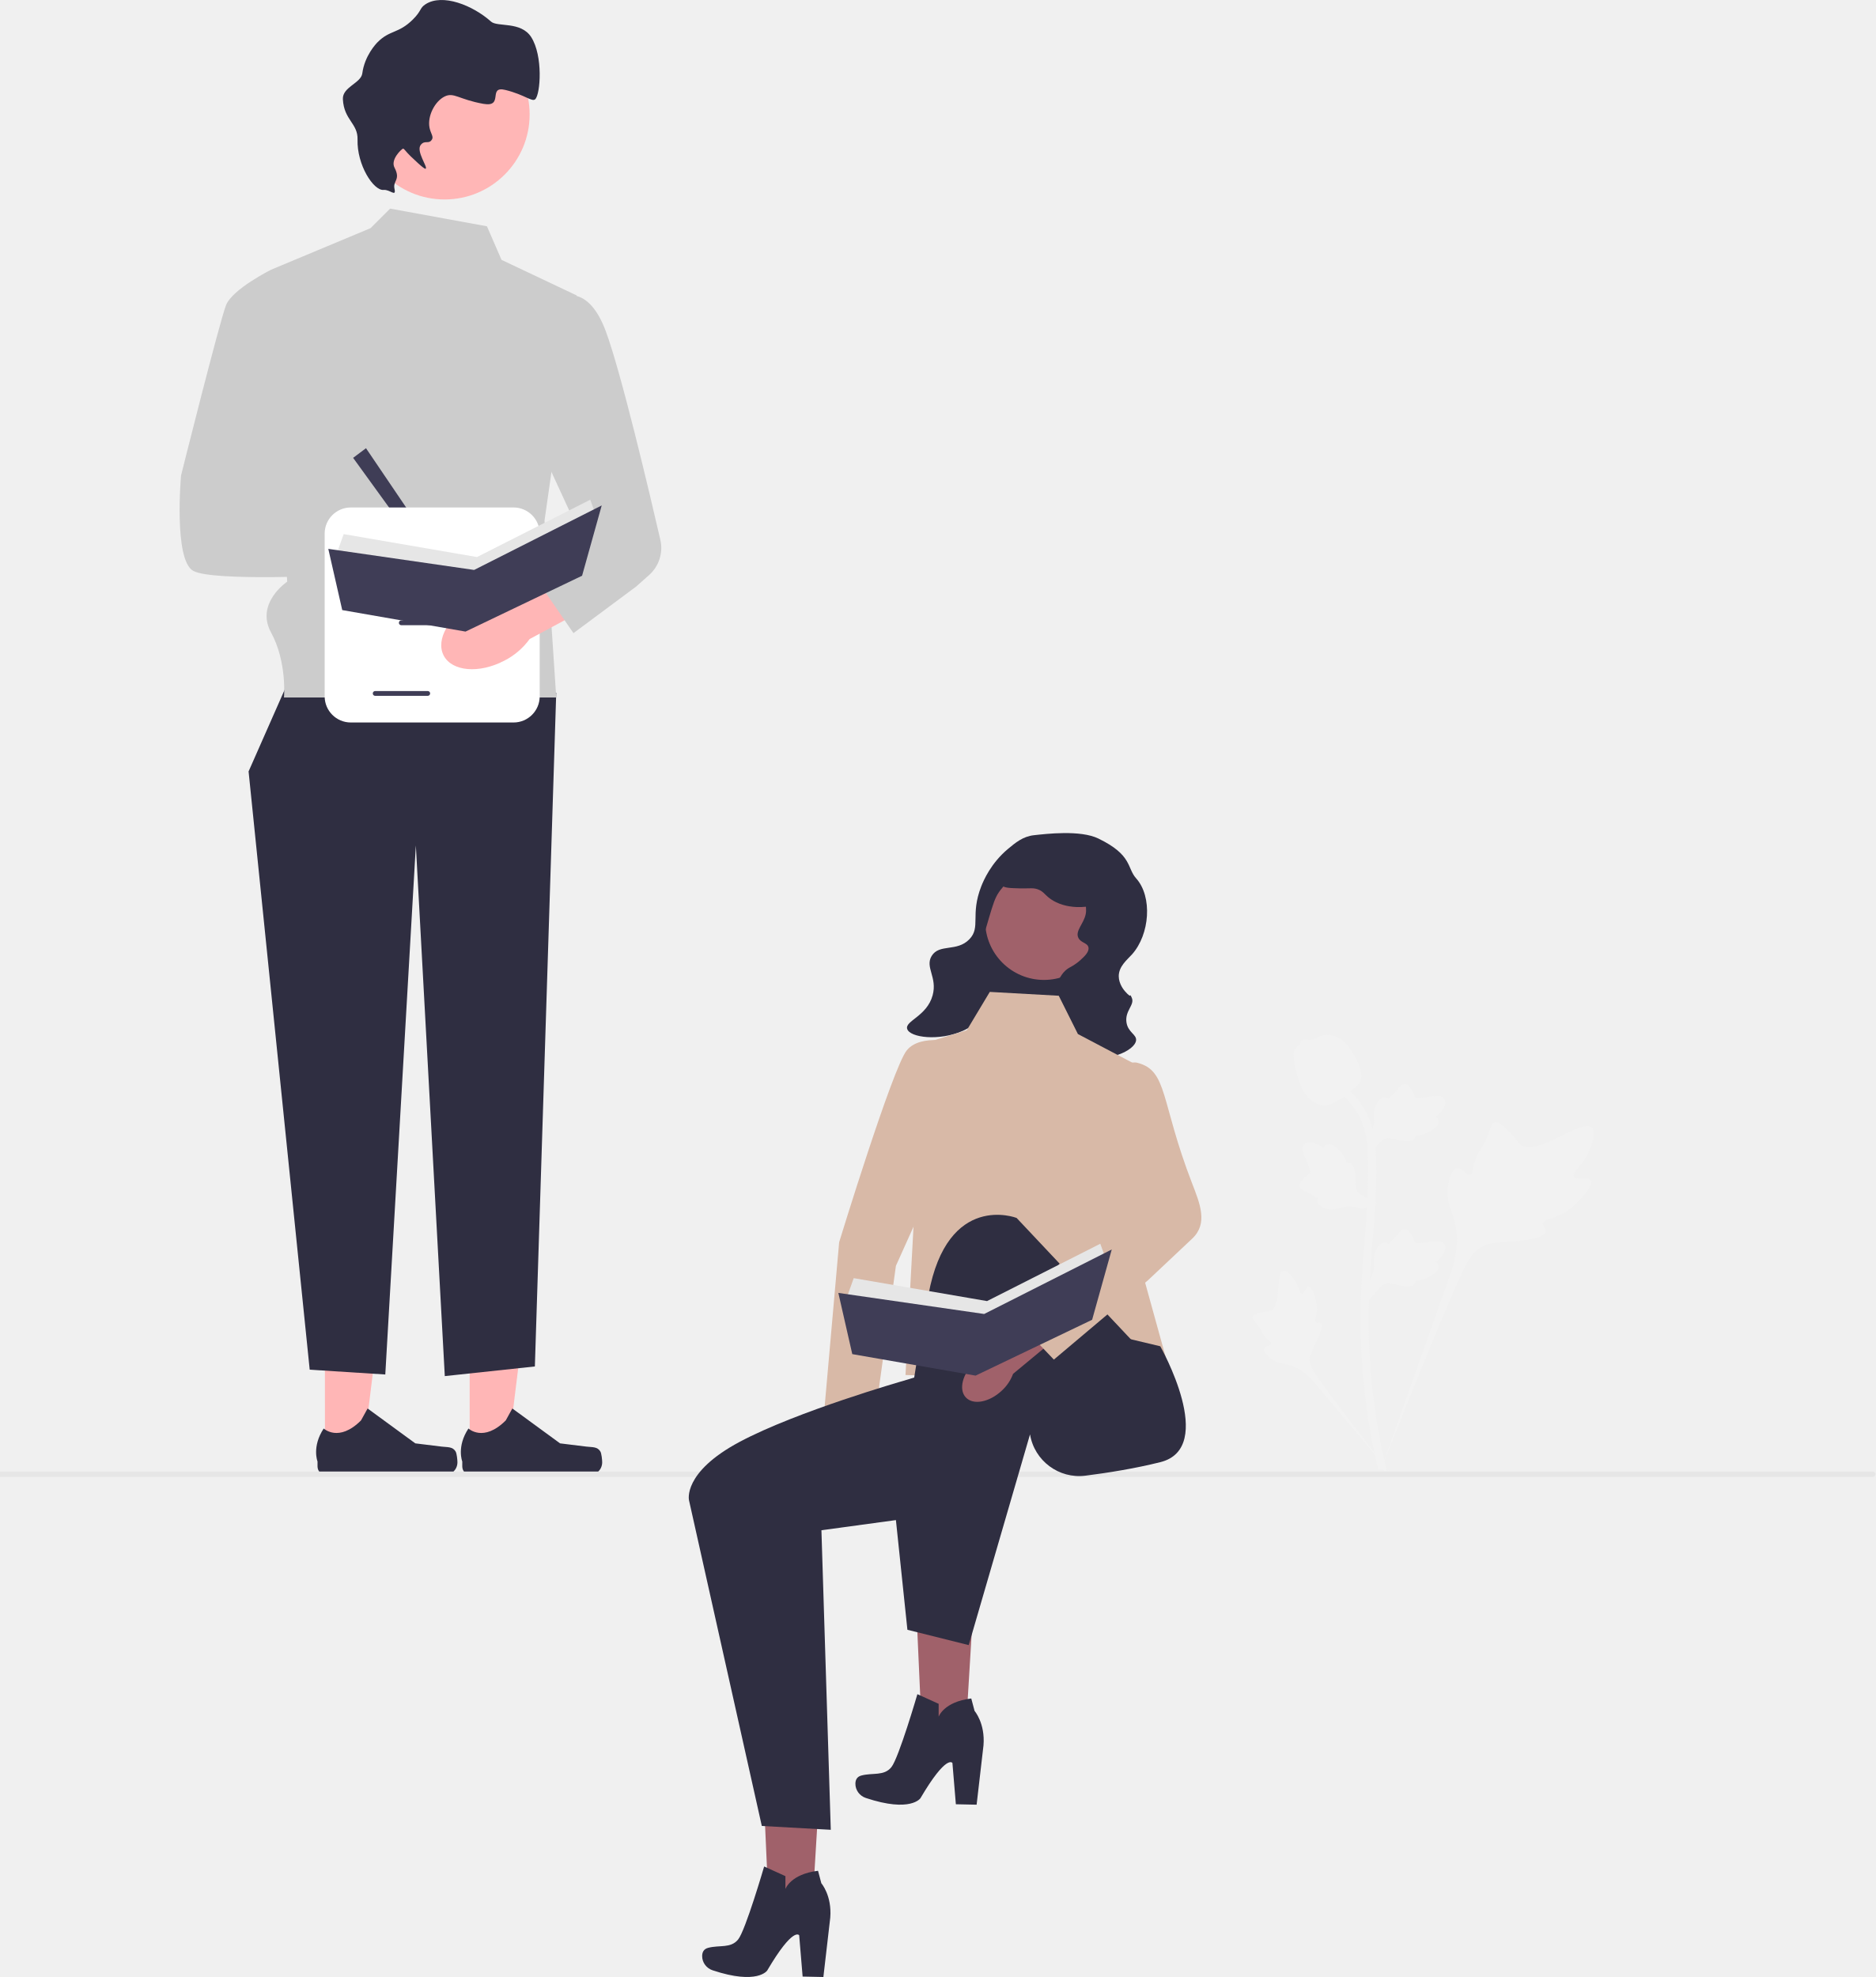
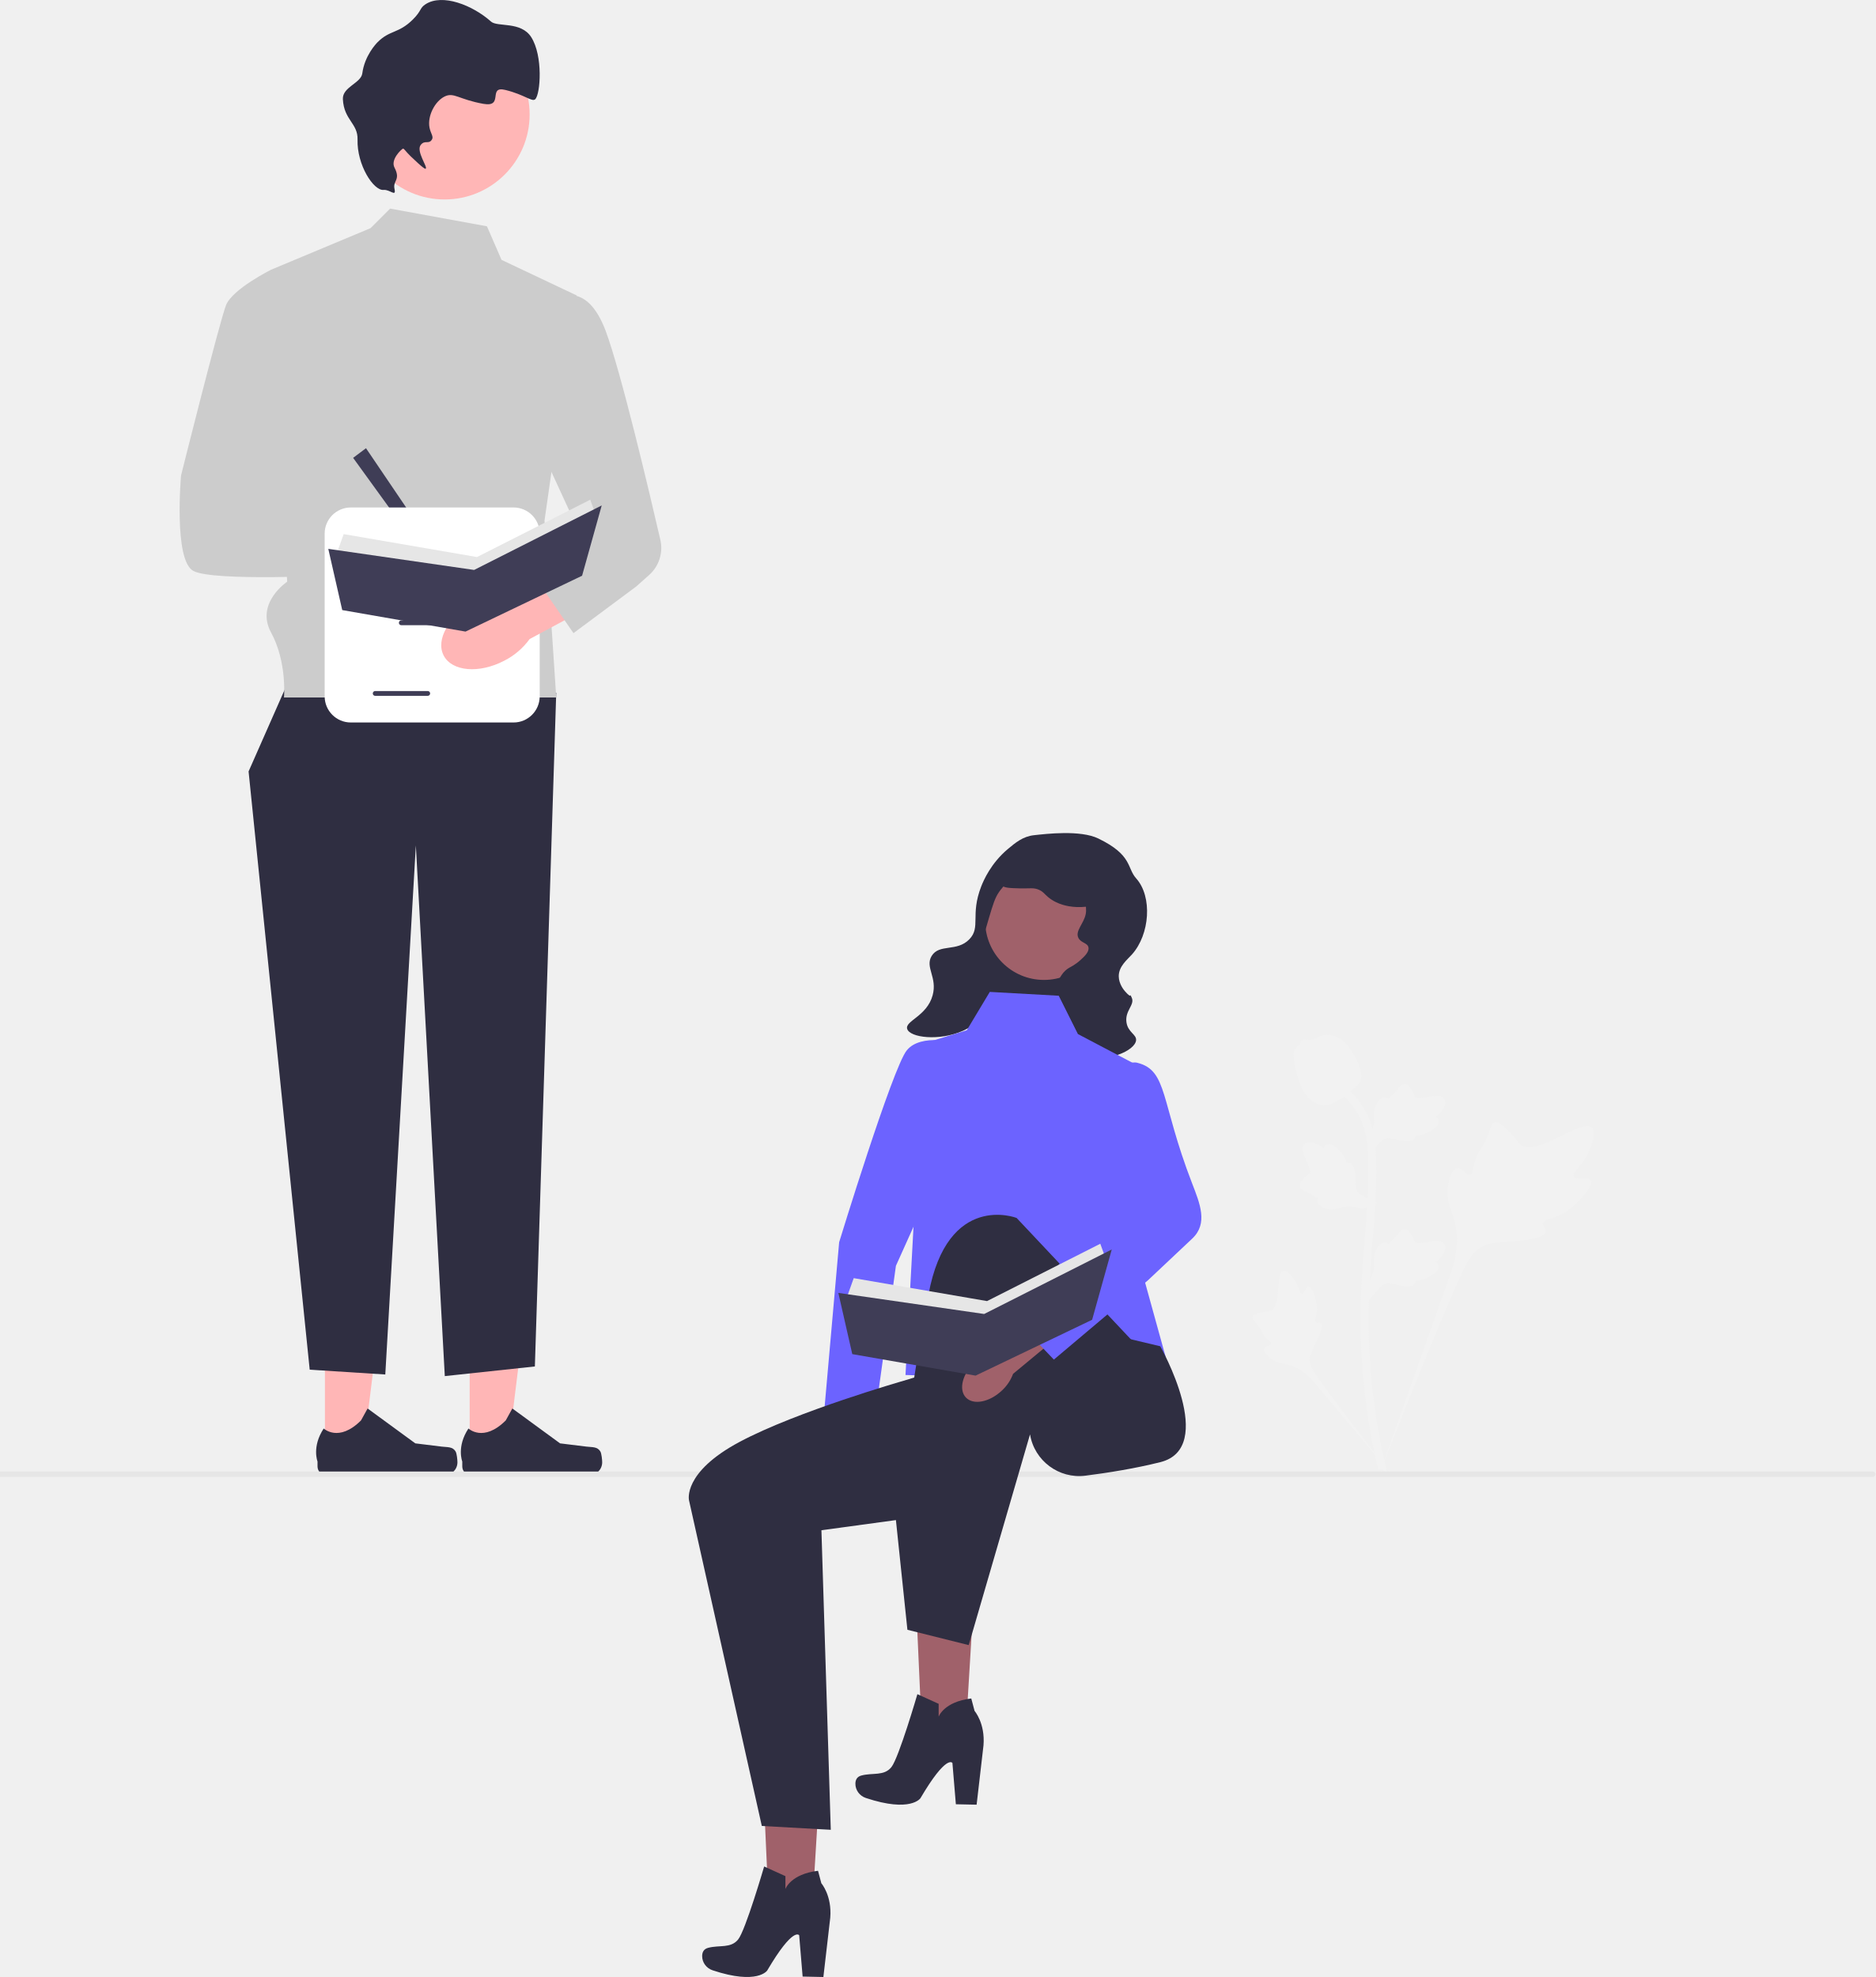
<svg xmlns="http://www.w3.org/2000/svg" width="583.04" height="614.684" viewBox="0 0 583.04 614.684">
  <g>
    <polygon points="303.293 487.864 284.264 486.818 286.885 545.206 299.779 545.915 303.293 487.864" fill="#a0616a" />
    <path d="M285.197,526.746l6.613,3v4.005s1.584-4.638,10.138-5.668l1.03,3.881s3.326,3.802,2.772,10.692l-2.138,18.454-6.453-.135-1.07-12.835s-1.784-2.909-9.941,10.951c0,0-3.007,4.582-16.983-.071-1.921-.64-3.258-2.429-3.237-4.453,.011-1.117,.446-2.151,1.846-2.524,3.564-.95,7.049,.238,9.346-2.614s8.078-22.681,8.078-22.681l-0,0Z" fill="#2f2e41" />
  </g>
  <g>
    <polygon points="255.655 541.439 236.626 540.393 239.246 598.781 252.141 599.491 255.655 541.439" fill="#a0616a" />
    <path d="M237.558,580.322l6.613,3v4.005s1.584-4.638,10.138-5.668l1.03,3.881s3.326,3.802,2.772,10.692l-2.138,18.454-6.453-.135-1.07-12.835s-1.784-2.909-9.941,10.951c0,0-3.007,4.582-16.983-.071-1.921-.64-3.258-2.429-3.237-4.453,.011-1.117,.446-2.151,1.846-2.524,3.564-.95,7.049,.238,9.346-2.614s8.078-22.681,8.078-22.681l-0,0Z" fill="#2f2e41" />
  </g>
  <g>
    <path d="M494.453,366.964c-.844-1.424-4.497,.101-5.168-1.191-.669-1.287,2.724-3.249,4.663-7.73,.35-.808,2.553-5.9,.922-7.472-3.092-2.978-17.24,9.313-22.191,5.29-1.087-.883-1.846-2.645-5.134-5.506-1.308-1.138-2.099-1.652-2.865-1.461-1.086,.271-1.172,1.725-2.337,4.584-1.747,4.287-2.78,4.028-3.798,7.449-.756,2.539-.583,4.016-1.472,4.303-1.258,.407-2.416-2.286-4.011-2.045-1.627,.246-2.611,3.382-2.922,5.73-.583,4.406,1.035,7.313,1.932,10.371,.975,3.322,1.553,8.375-.698,15.528l-22.277,62.766c4.918-12.879,19.158-48.185,25.142-61.305,1.727-3.787,3.635-7.629,7.551-9.145,3.77-1.46,8.949-.588,15.55-2.179,.771-.186,2.911-.73,3.18-1.988,.223-1.04-1.036-1.621-.842-2.595,.259-1.307,2.734-1.323,5.775-2.831,2.144-1.063,3.48-2.328,4.629-3.415,.346-.328,5.495-5.262,4.371-7.157h-0Z" fill="#f2f2f2" />
    <path d="M406.808,400.006c-.942,.004-1.248,2.236-2.076,2.193-.825-.043-.808-2.275-2.448-4.519-.296-.405-2.159-2.955-3.401-2.608-2.354,.658-.404,11.148-3.806,12.418-.747,.279-1.831,.143-4.184,.931-.936,.314-1.417,.554-1.544,.985-.18,.611,.508,1.073,1.575,2.47,1.6,2.094,1.175,2.527,2.56,4.013,1.028,1.104,1.803,1.445,1.687,1.964-.163,.735-1.819,.526-2.161,1.379-.349,.87,.907,2.257,1.969,3.087,1.994,1.558,3.888,1.602,5.647,2.044,1.912,.48,4.559,1.654,7.42,4.823l24.378,29.044c-4.902-6.13-18.122-23.306-22.835-30.029-1.361-1.941-2.696-3.985-2.31-6.345,.371-2.272,2.293-4.562,3.417-8.261,.131-.432,.481-1.639-.058-2.134-.446-.409-1.095,.041-1.517-.335-.567-.504,.14-1.724,.277-3.651,.097-1.359-.138-2.38-.341-3.258-.061-.265-.997-4.215-2.251-4.21v0Z" fill="#f2f2f2" />
    <path d="M425.607,404.226l-.568-5.068,.259-.384c1.2-1.777,1.812-3.512,1.819-5.159,.001-.262-.011-.524-.023-.79-.049-1.057-.11-2.371,.575-3.903,.384-.854,1.463-2.831,3.086-2.587,.437,.061,.767,.262,1.018,.497,.037-.059,.075-.117,.115-.181,.505-.771,.905-1.101,1.291-1.419,.296-.245,.602-.497,1.082-1.094,.21-.262,.374-.492,.513-.685,.42-.585,.968-1.282,1.935-1.27,1.033,.049,1.574,.903,1.932,1.468,.64,1.008,.93,1.735,1.122,2.217,.07,.176,.149,.374,.19,.436,.333,.489,3.038,.032,4.057-.135,2.289-.382,4.27-.712,5.087,.732,.585,1.033,.151,2.398-1.33,4.168-.461,.551-.952,.969-1.388,1.297,.361,.215,.684,.546,.815,1.065h0c.308,1.228-.748,2.459-3.137,3.663-.593,.301-1.392,.702-2.512,.896-.527,.091-1.002,.113-1.408,.125-.009,.235-.064,.489-.207,.751-.42,.771-1.293,1.138-2.61,1.05-1.449-.076-2.642-.352-3.694-.595-.919-.21-1.711-.389-2.332-.347-1.153,.093-2.041,1.016-3.083,2.212l-2.603,3.042h-0Z" fill="#f2f2f2" />
    <path d="M428.241,374.05l-4.758,1.835-.437-.153c-2.023-.71-3.857-.862-5.452-.451-.254,.065-.504,.143-.759,.223-1.01,.315-2.266,.708-3.922,.434-.924-.155-3.11-.697-3.285-2.329-.052-.438,.059-.809,.222-1.111-.066-.021-.133-.042-.204-.065-.874-.293-1.295-.597-1.7-.889-.312-.224-.633-.456-1.332-.769-.307-.137-.571-.237-.793-.322-.672-.258-1.486-.611-1.719-1.549-.215-1.011,.474-1.751,.93-2.241,.813-.875,1.442-1.34,1.86-1.648,.153-.112,.324-.239,.373-.294,.389-.446-.74-2.947-1.159-3.891-.95-2.118-1.772-3.95-.582-5.106,.851-.828,2.282-.754,4.369,.229,.65,.307,1.179,.675,1.607,1.013,.117-.404,.354-.8,.823-1.058h0c1.11-.61,2.569,.099,4.339,2.105,.442,.498,1.033,1.169,1.504,2.203,.221,.487,.363,.941,.478,1.331,.229-.051,.49-.063,.779,.009,.852,.21,1.429,.962,1.678,2.258,.294,1.421,.329,2.645,.362,3.724,.03,.942,.058,1.753,.255,2.344,.382,1.091,1.5,1.717,2.922,2.421l3.603,1.746-0,0Z" fill="#f2f2f2" />
    <path d="M425.607,359.119l-.568-5.068,.259-.384c1.2-1.777,1.812-3.512,1.819-5.159,.001-.262-.011-.524-.023-.79-.049-1.057-.11-2.371,.575-3.903,.384-.854,1.463-2.831,3.086-2.587,.437,.061,.767,.262,1.018,.497,.037-.059,.075-.117,.115-.181,.505-.771,.905-1.101,1.291-1.419,.296-.245,.602-.497,1.082-1.094,.21-.262,.374-.492,.513-.685,.42-.585,.968-1.282,1.935-1.27,1.033,.049,1.574,.903,1.932,1.468,.64,1.008,.93,1.735,1.122,2.217,.07,.176,.149,.374,.19,.436,.333,.489,3.038,.032,4.057-.135,2.289-.382,4.27-.712,5.087,.732,.585,1.033,.151,2.398-1.33,4.168-.461,.551-.952,.969-1.388,1.297,.361,.215,.684,.546,.815,1.065h0c.308,1.228-.748,2.459-3.137,3.663-.593,.301-1.392,.702-2.512,.896-.527,.091-1.002,.113-1.408,.125-.009,.235-.064,.489-.207,.751-.42,.771-1.293,1.138-2.61,1.05-1.449-.076-2.642-.352-3.694-.595-.919-.21-1.711-.389-2.332-.347-1.153,.093-2.041,1.016-3.083,2.212l-2.603,3.042h-0Z" fill="#f2f2f2" />
    <path d="M430.793,457.497l-1.062-.666-.257-1.226,.257,1.226-1.238,.142c-.02-.115-.087-.379-.188-.793-.554-2.266-2.244-9.162-3.654-20.023-.984-7.581-1.541-15.376-1.656-23.17-.115-7.807,.255-13.717,.551-18.467,.224-3.583,.496-6.994,.762-10.317,.71-8.878,1.379-17.265,.881-26.55-.11-2.073-.341-6.387-2.862-10.978-1.462-2.663-3.476-5.027-5.987-7.023l1.561-1.963c2.771,2.207,5,4.826,6.623,7.782,2.795,5.09,3.047,9.791,3.168,12.05,.507,9.449-.17,17.916-.887,26.88-.264,3.311-.536,6.708-.759,10.276-.294,4.706-.66,10.565-.546,18.271,.113,7.701,.663,15.4,1.634,22.886,1.392,10.724,3.058,17.517,3.605,19.749,.291,1.192,.352,1.441,.054,1.914v-0Z" fill="#f2f2f2" />
    <path d="M411.744,343.634c-.103,0-.207-.002-.312-.01-2.134-.115-4.11-1.392-5.875-3.796-.827-1.131-1.251-2.42-2.095-4.992-.131-.396-.767-2.408-1.154-5.176-.253-1.808-.221-2.565,.137-3.233,.398-.744,1.041-1.263,1.766-1.613-.032-.24-.006-.487,.098-.739,.427-1.045,1.563-.908,2.177-.842,.311,.039,.699,.091,1.117,.069,.658-.032,1.012-.228,1.548-.521,.513-.281,1.15-.631,2.096-.825,1.865-.389,3.427,.14,3.942,.313,2.71,.903,4.046,3.01,5.593,5.45,.308,.489,1.367,2.271,2.065,4.713,.504,1.762,.433,2.545,.281,3.128-.308,1.197-1.036,1.882-2.885,3.394-1.931,1.583-2.9,2.376-3.732,2.858-1.937,1.118-3.153,1.821-4.768,1.821v0Z" fill="#f2f2f2" />
  </g>
  <g>
    <polygon points="146.014 451.571 157.873 451.57 163.514 405.827 146.011 405.828 146.014 451.571" fill="#ffb6b6" />
    <path d="M186.644,451.302h0c.369,.622,.564,2.629,.564,3.352h0c0,2.223-1.802,4.025-4.025,4.025h-36.726c-1.516,0-2.746-1.229-2.746-2.746v-1.529s-1.817-4.596,1.924-10.26c0,0,4.649,4.435,11.596-2.512l2.049-3.711,14.829,10.845,8.219,1.012c1.798,.221,3.392-.034,4.317,1.523h0Z" fill="#2f2e41" />
  </g>
  <g>
    <polygon points="101.014 451.571 112.873 451.57 118.514 405.827 101.011 405.828 101.014 451.571" fill="#ffb6b6" />
    <path d="M141.644,451.302h0c.369,.622,.564,2.629,.564,3.352h0c0,2.223-1.802,4.025-4.025,4.025h-36.726c-1.516,0-2.746-1.229-2.746-2.746v-1.529s-1.817-4.596,1.924-10.26c0,0,4.649,4.435,11.596-2.512l2.049-3.711,14.829,10.845,8.219,1.012c1.798,.221,3.392-.034,4.317,1.523h0Z" fill="#2f2e41" />
  </g>
  <polygon points="92.28 205.856 77.28 239.856 96.28 425.856 119.78 427.356 129.28 262.856 138.28 427.856 166.28 424.856 172.922 215.395 92.28 205.856" fill="#2f2e41" />
  <path d="M151.378,70.356l-30.098-5.5-6.079,6.079-30.921,12.921,5,97s-10,6.661-5,15.831,4,20.169,4,20.169h84.642l-3.642-55,10-70-23.366-11.062-4.535-10.438h-0Z" fill="#ccc" />
  <path id="b-279" d="M129.563,183.364c8.551,2.041,16.535-.716,17.834-6.158,1.298-5.442-4.581-11.507-13.135-13.548-3.406-.862-6.969-.896-10.39-.099l-36.34-8.191-3.481,17.135,36.194,6.256c2.694,2.257,5.889,3.836,9.318,4.605l0,0Z" fill="#ffb6b6" />
  <path d="M90.28,88.856l-6-5s-12,6-14,11-14,53-14,53c0,0-2.354,26.306,3.823,29.653s45.177,1.347,45.177,1.347l3-20-16-6-2-64Z" fill="#ccc" />
  <circle cx="138.219" cy="35.584" r="26.433" fill="#ffb6b6" />
  <path d="M119.26,59.05c-3.167,.283-8.336-7.818-8.106-15.663,.148-5.047-4.234-6.039-4.559-12.548-.19-3.793,5.636-4.975,6.036-8.017,.725-5.512,4.281-9.22,4.725-9.671,3.832-3.892,6.537-2.627,11.043-7.137,2.713-2.716,2.018-3.46,3.845-4.664,5.274-3.476,14.749,.291,20.416,5.367,1.961,1.756,9.27-.163,12.463,4.796,3.762,5.843,2.888,17.759,1.275,19.332-.98,.955-3.218-1.379-9.284-2.877-5.616-1.387-.318,5.472-6.811,4.321-7.677-1.361-9.181-3.697-12.056-2.296-3.039,1.481-5.414,6.067-4.725,9.671,.342,1.789,1.334,2.786,.775,3.696-1.021,1.661-2.193,.032-3.502,1.699-1.523,1.938,2.262,6.912,1.549,7.392-.144,.097-.578,.084-4.664-3.845-1.631-1.569-2.11-2.532-2.429-2.385-.517,.239-3.903,3.394-2.61,5.886,2.012,3.877-.563,3.998,0,6.608,.581,2.693-1.369,.156-3.382,.336h0Z" fill="#2f2e41" />
  <polygon points="113.78 139.356 109.78 142.356 130.78 171.356 134.78 170.356 113.78 139.356" fill="#3f3d56" />
  <g>
    <path d="M167.78,165.902v50.614c0,4.476-3.641,8.117-8.117,8.117h-50.614c-4.476,0-8.117-3.641-8.117-8.117v-50.614c0-4.476,3.641-8.117,8.117-8.117h50.614c4.476,0,8.117,3.641,8.117,8.117Z" fill="#fff" />
    <g>
      <path d="M141.093,178.457h-16.34c-.412,0-.747-.335-.747-.747s.335-.747,.747-.747h16.34c.412,0,.747,.335,.747,.747s-.335,.747-.747,.747Z" fill="#3f3d56" />
      <path d="M141.093,194.387h-16.34c-.412,0-.747-.335-.747-.747s.335-.747,.747-.747h16.34c.412,0,.747,.335,.747,.747s-.335,.747-.747,.747Z" fill="#3f3d56" />
      <path d="M132.975,216.352h-16.34c-.412,0-.747-.335-.747-.747s.335-.747,.747-.747h16.34c.412,0,.747,.335,.747,.747s-.335,.747-.747,.747Z" fill="#3f3d56" />
      <path d="M149.861,186.427h-33.877c-.412,0-.747-.335-.747-.747s.335-.747,.747-.747h33.877c.412,0,.747,.335,.747,.747s-.335,.747-.747,.747Z" fill="#3f3d56" />
    </g>
  </g>
  <path id="c-280" d="M147.359,187.479c-7.794,4.068-12.012,11.386-9.422,16.346s11.005,5.681,18.801,1.611c3.136-1.583,5.848-3.894,7.908-6.74l32.804-17.652-8.612-15.217-31.424,19.018c-3.514,.063-6.962,.967-10.054,2.636Z" fill="#ffb6b6" />
  <path d="M173.28,92.856s9-6,15,10c4.734,12.623,13.513,49.83,17.008,64.975,.928,4.02-.415,8.22-3.499,10.962l-4.009,3.564-19.5,14.5-13.295-19.347,16.148-9.736-18.415-39.949,10.563-34.969-0-0Z" fill="#ccc" />
  <path d="M583.04,458.358h0c0,.464-.376,.84-.84,.84H0v-1.68H582.2c.464,0,.84,.376,.84,.84Z" fill="#e6e6e6" />
  <path id="d-281" d="M267.575,453.8c.211-2.11-.086-4.239-.867-6.211l3.294-21.914-10.473-1.262-2.213,22.366c-1.107,1.808-1.764,3.855-1.917,5.969-.456,5.286,1.899,9.805,5.262,10.095s6.459-3.758,6.914-9.042l0,0Z" fill="#a0616a" />
-   <path d="M297.887,324.332l-8.644,45.413-10.72,23.823-6.385,45.937-16.405,4.964,5.145-58.249s16.569-54.122,21.012-59.633c4.442-5.511,15.998-2.256,15.998-2.256h-0Z" fill="#D8B9A7" />
+   <path d="M297.887,324.332l-8.644,45.413-10.72,23.823-6.385,45.937-16.405,4.964,5.145-58.249s16.569-54.122,21.012-59.633c4.442-5.511,15.998-2.256,15.998-2.256h-0Z" fill="#6c63ff" />
  <g>
    <rect x="301.153" y="284.711" width="35.514" height="37.451" transform="translate(-64.66906 519.4098) rotate(-72.95725)" fill="#2f2e41" />
    <circle cx="324.542" cy="286.416" r="18.26" fill="#a0616a" />
    <path d="M341.463,260.711c-5.622-2.723-16.256-1.446-20.058-1.027-3.396,.375-5.751,2.344-8.066,4.281-5.255,4.396-7.56,9.752-8.296,11.64-3.476,8.921-.053,12.673-3.686,16.43-3.892,4.025-9.35,1.299-11.72,5.187-2.154,3.532,1.84,6.617,.298,12.248-1.78,6.498-8.614,7.926-7.917,10.405,.774,2.751,10.011,3.908,17.376,.599,.993-.446,9.725-4.5,10.148-11.072,.271-4.215-3.186-4.65-4.141-10.725-.664-4.223,.409-7.81,2.122-13.532,1.194-3.987,1.79-5.981,3.078-7.836,.621-.895,6.467-9.036,15.136-7.517,7.642,1.339,12.778,9.362,11.789,14.42-.585,2.987-3.364,5.237-2.271,7.408,.806,1.601,2.877,1.489,3.136,2.988,.243,1.407-1.35,2.848-2.559,3.943-1.529,1.384-2.9,2.042-3.416,2.33-3.677,2.049-5.04,8.164-5.02,11.969,.031,5.679,3.179,12.665,9.558,15.087,7.164,2.72,15.901-1.266,16.231-4.479,.192-1.866-2.556-2.45-2.997-5.646-.497-3.605,2.656-5.362,1.654-7.597-.908-2.025,.415,.865-2.091-1.992-.306-.349-1.923-2.253-1.951-4.65-.037-3.122,2.643-5.182,4.123-6.84,5.539-6.207,6.413-17.918,1.28-23.64-2.913-3.248-1.11-7.231-11.739-12.378h0Z" fill="#2f2e41" />
    <path d="M344.14,278.415c1.651-3.743-2.716-8.505-3.285-9.111-4.26-4.535-10.378-4.7-13.393-4.781-2.639-.071-8.296-.223-12.577,3.574-2.315,2.053-4.475,5.482-3.506,7.03,.593,.947,2.31,.993,5.745,1.086,3.089,.083,4.207-.324,5.935,.469,1.276,.585,1.591,1.231,2.708,2.181,3.022,2.57,6.737,2.962,7.836,3.078,2.596,.274,8.911,.16,10.535-3.524h0Z" fill="#2f2e41" />
  </g>
-   <polygon points="300.559 320.312 285.074 325.077 286.265 339.371 281.501 427.515 361.307 429.898 362.326 421.694 354.16 392.152 357.734 333.415 335.102 321.504 329.146 309.592 307.706 308.401 300.559 320.312" fill="#D8B9A7" />
+   <polygon points="300.559 320.312 285.074 325.077 286.265 339.371 281.501 427.515 361.307 429.898 362.326 421.694 354.16 392.152 357.734 333.415 335.102 321.504 329.146 309.592 307.706 308.401 300.559 320.312" fill="#6c63ff" />
  <path d="M335.698,412.626l-54.793,16.676s-33.093,9.469-50.96,18.998c-17.867,9.529-15.744,18.176-15.744,18.176l22.632,101.247,21.441,1.191-2.908-93.134,23.157-3.157,3.573,34.102,19.058,4.765,19.058-65.513h0c1.369,8.213,8.972,13.882,17.232,12.836,6.899-.874,15.319-2.212,23.267-4.198,17.867-4.464,0-36.034,0-36.034l-25.014-5.956Z" fill="#2f2e41" />
  <path d="M279.118,463.25s3.573-28.587,9.529-60.748c5.956-32.161,27.396-23.823,27.396-23.823l38.117,40.499-30.97,20.249-44.072,23.823Z" fill="#2f2e41" />
  <path id="e-282" d="M311.446,432.364c1.564-1.431,2.763-3.217,3.495-5.206l17.067-14.135-6.963-7.924-16.563,15.192c-2.03,.609-3.885,1.696-5.409,3.17-3.865,3.635-5.122,8.574-2.81,11.032s7.319,1.506,11.182-2.128h-0Z" fill="#a0616a" />
-   <path d="M325.62,353.655l13.632,26.555-23.404,30.18,11.78,12.332,29.283-24.69,13.736-12.937c4.982-4.692,2.39-10.878-.079-17.261-9.857-25.486-7.475-35.015-17.004-37.397-7.752-1.938-27.945,23.218-27.945,23.218l-0,0Z" fill="#D8B9A7" />
+   <path d="M325.62,353.655l13.632,26.555-23.404,30.18,11.78,12.332,29.283-24.69,13.736-12.937c4.982-4.692,2.39-10.878-.079-17.261-9.857-25.486-7.475-35.015-17.004-37.397-7.752-1.938-27.945,23.218-27.945,23.218l-0,0Z" fill="#6c63ff" />
  <g>
    <polygon points="263.174 403.638 265.403 397.398 306.851 404.529 342.059 386.702 343.842 391.604 305.514 414.334 263.174 403.638" fill="#e6e6e6" />
    <polygon points="345.625 388.484 305.959 408.54 260.623 401.989 264.957 421.019 303.285 427.704 339.521 410.341 345.625 388.484" fill="#3f3d56" />
  </g>
  <g>
    <polygon points="104.611 172.303 106.84 166.064 148.288 173.195 183.496 155.367 185.279 160.27 146.951 183 104.611 172.303" fill="#e6e6e6" />
    <polygon points="187.062 157.15 147.396 177.206 102.06 170.654 106.394 189.685 144.722 196.37 180.958 179.007 187.062 157.15" fill="#3f3d56" />
  </g>
</svg>
